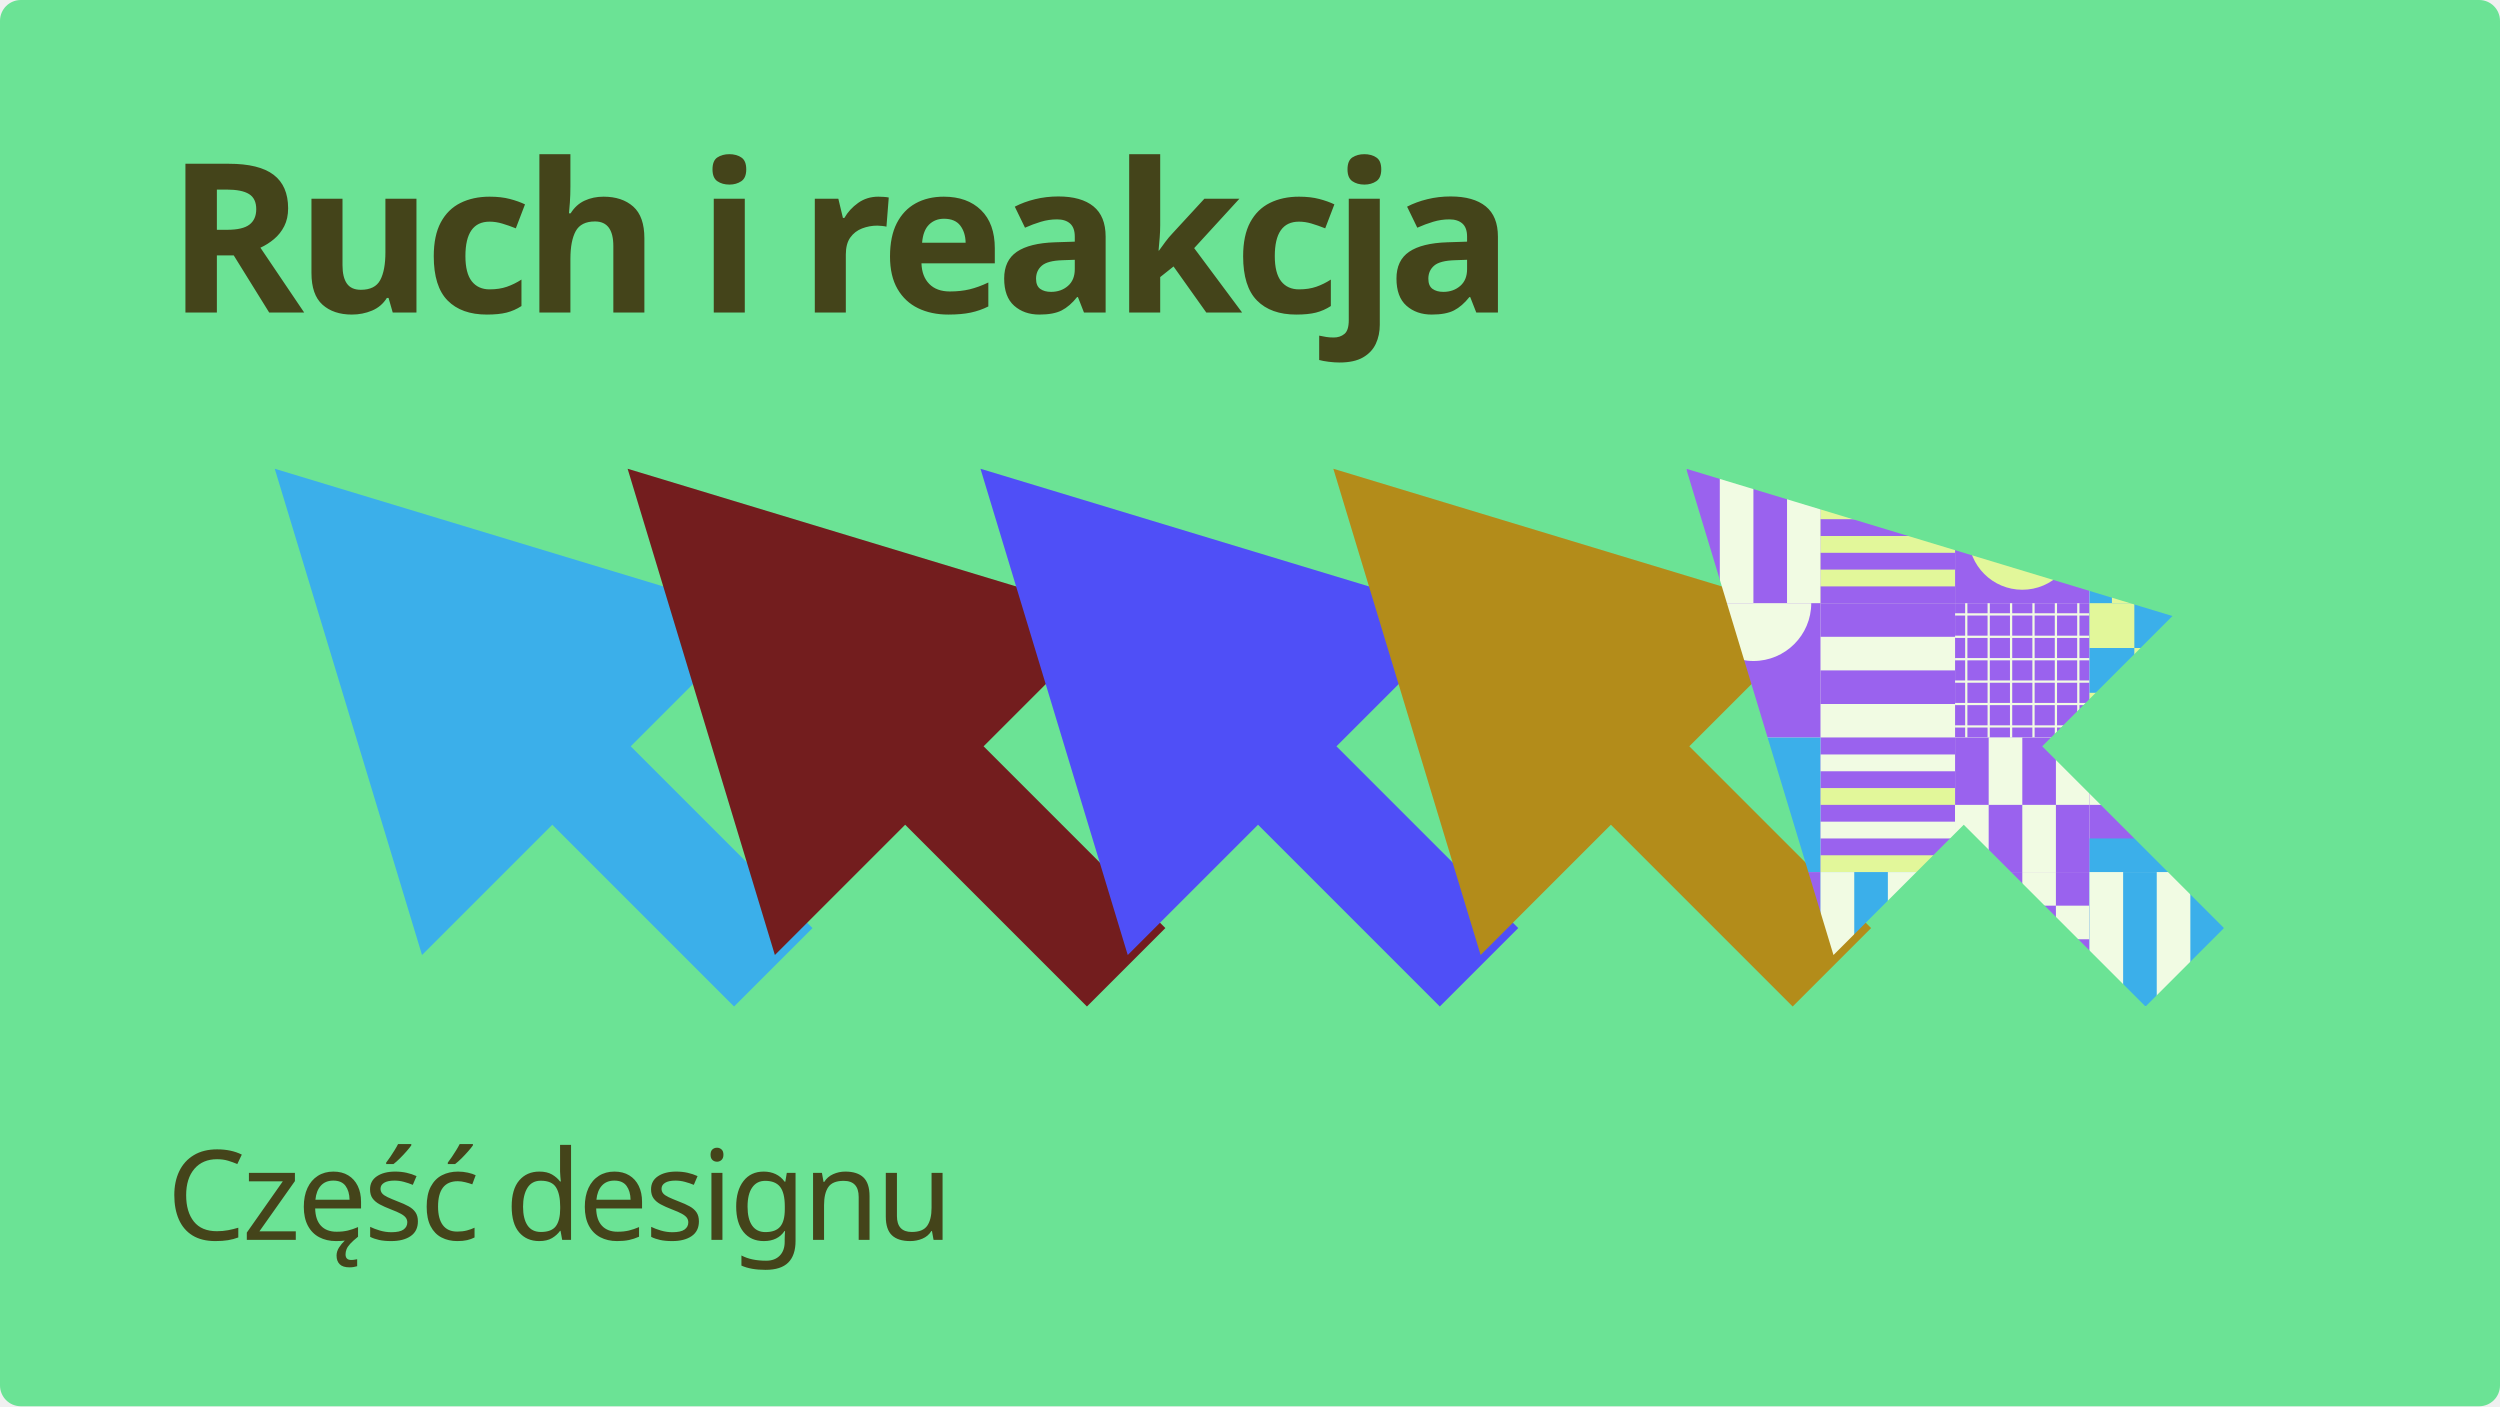
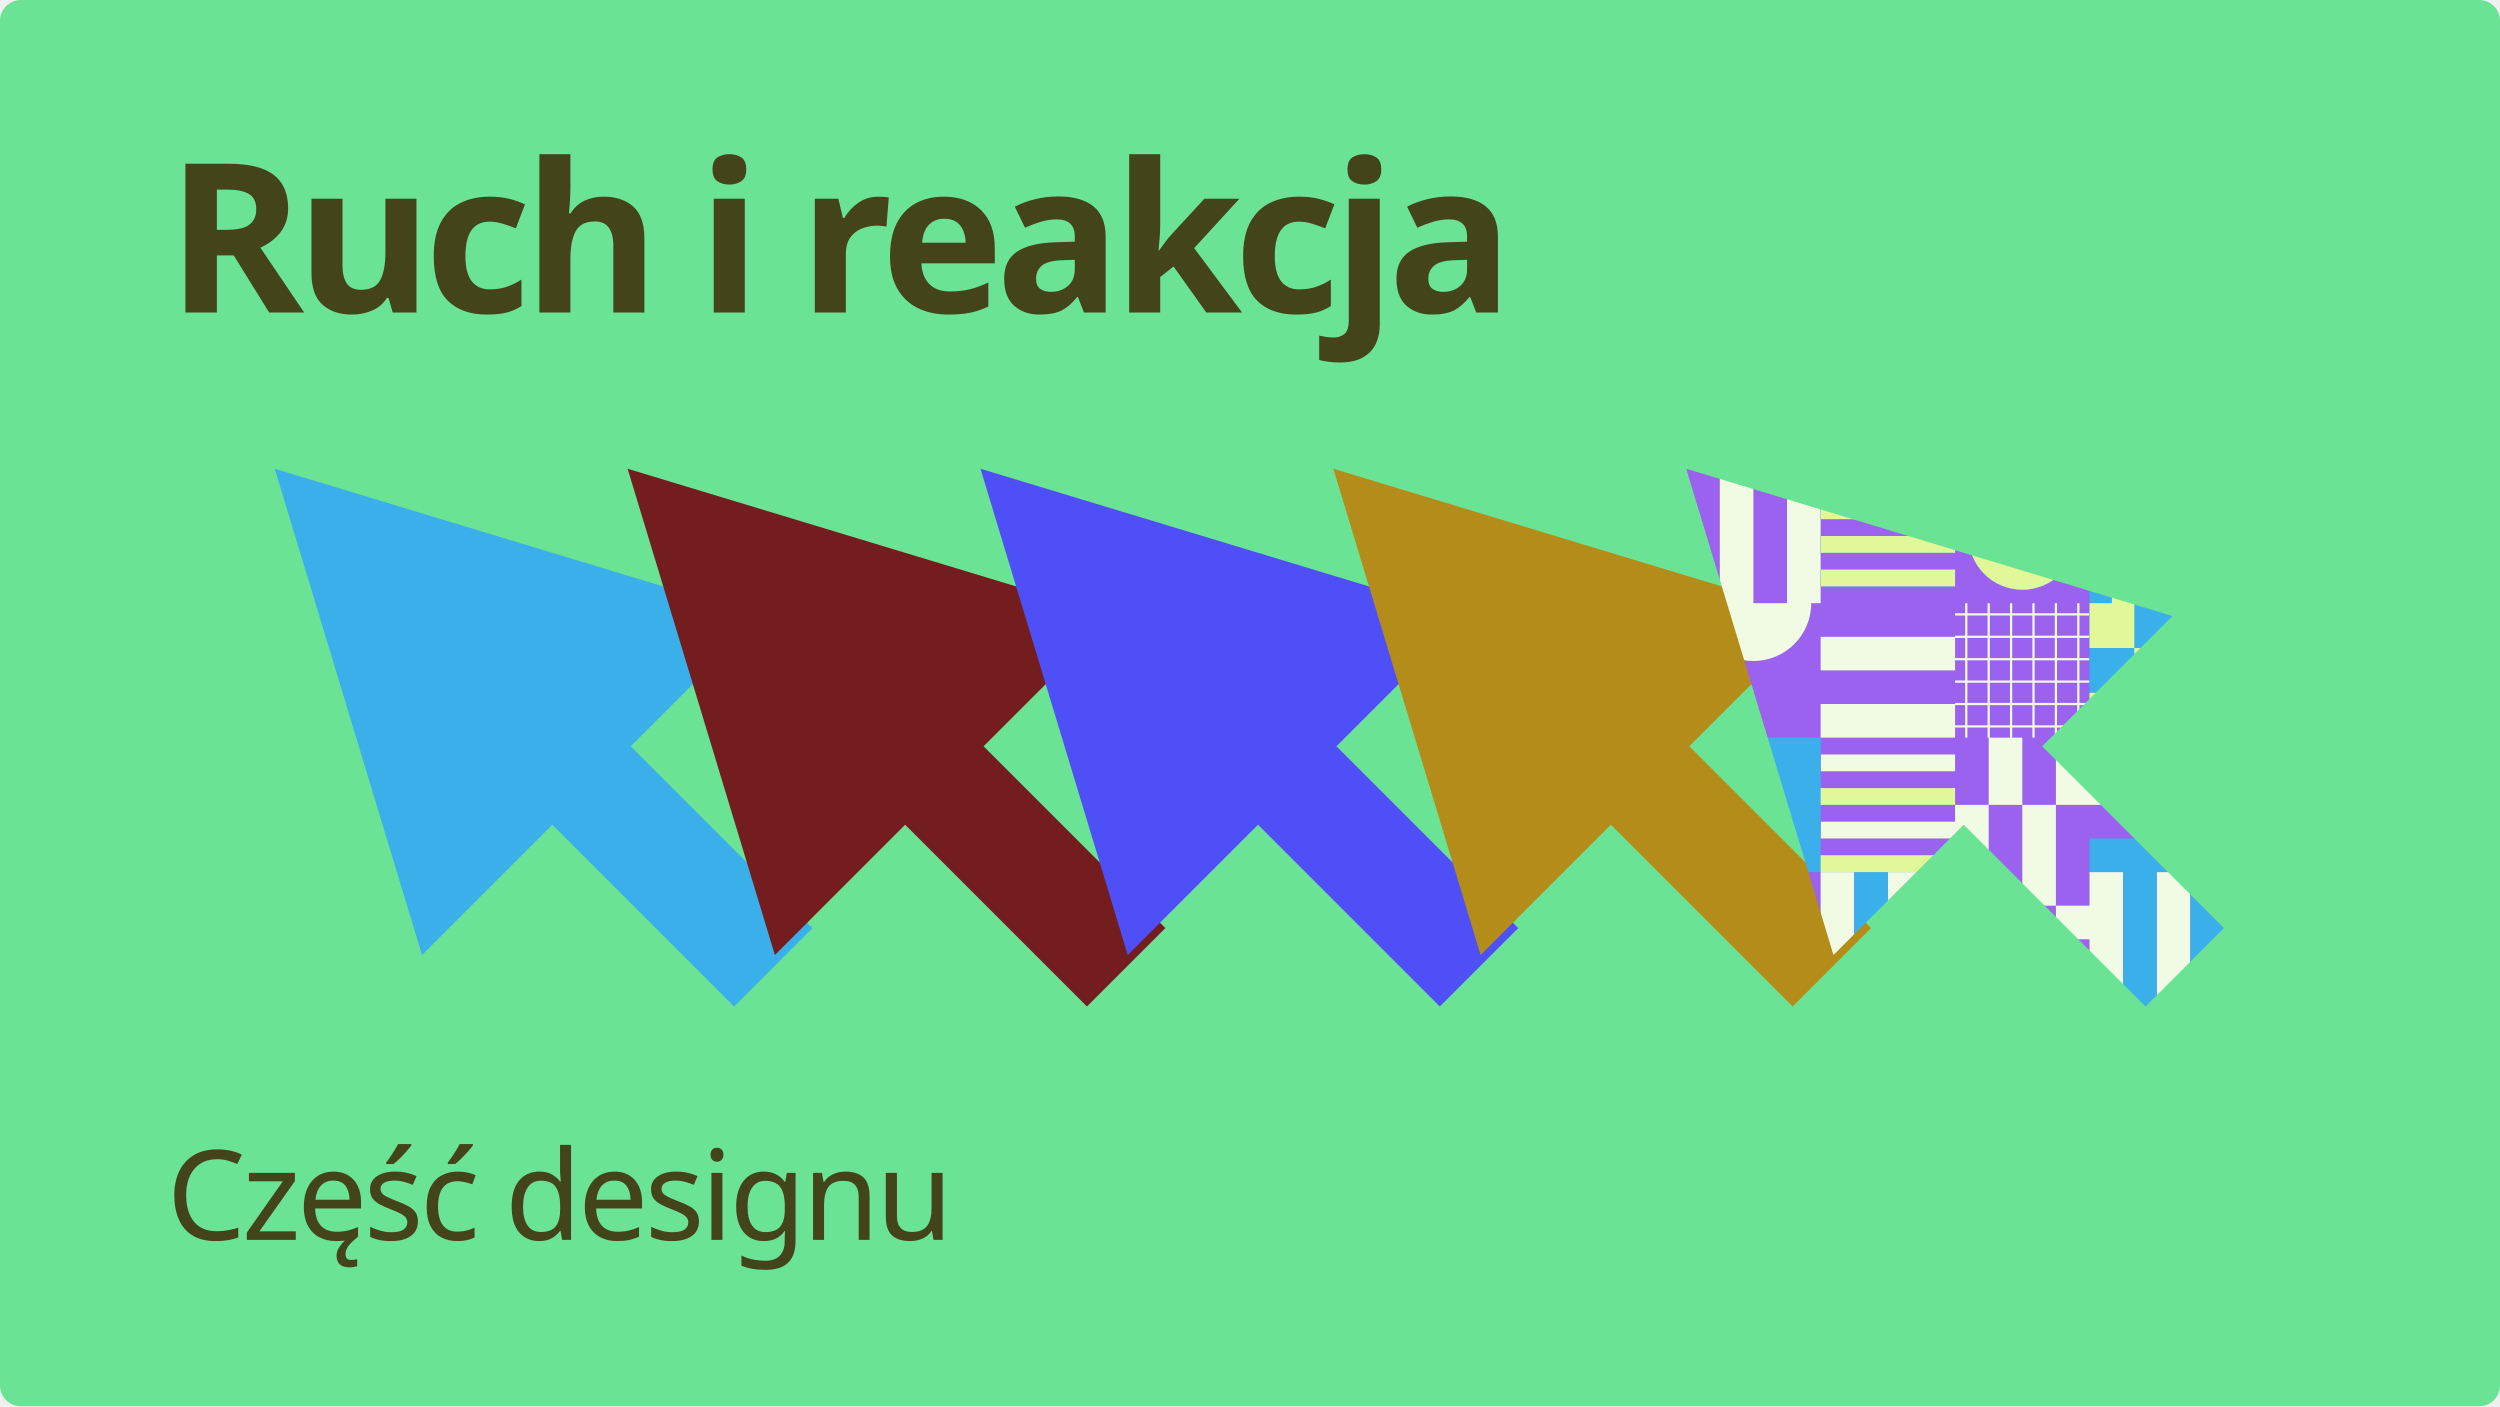
<svg xmlns="http://www.w3.org/2000/svg" width="1920" height="1080" viewBox="0 0 1920 1080" fill="none">
-   <g>
-     <g id="Template">
-       <rect width="1920" height="1080" rx="16" fill="#6BE395" />
-       <text id="Ruch i reakcja" fill="#44441A" style="white-space: pre" xml:space="preserve" font-family="Figtree" font-size="160" font-weight="600" letter-spacing="-0.04em">
-         <tspan x="128" y="240">Ruch i reakcja</tspan>
-       </text>
-       <text id="CzÄ™Å›Ä‡ designu" fill="#44441A" style="white-space: pre" xml:space="preserve" font-family="Figtree" font-size="96" font-weight="500" letter-spacing="-0.03em">
-         <tspan x="128" y="952.2">Część designu</tspan>
-       </text>
-       <g id="Frame 1235">
-         <path id="Vector" fill-rule="evenodd" clip-rule="evenodd" d="M324.108 733.448L211 360L584.443 473.112L484.392 573.163L624 712.771L563.771 773L424.163 633.392L324.108 733.448Z" fill="#3BAFEA" />
-         <path id="Vector_2" fill-rule="evenodd" clip-rule="evenodd" d="M595.108 733.448L482 360L855.443 473.112L755.392 573.163L895 712.771L834.771 773L695.163 633.392L595.108 733.448Z" fill="#731D1E" />
-         <path id="Vector_3" fill-rule="evenodd" clip-rule="evenodd" d="M866.108 733.448L753 360L1126.44 473.112L1026.39 573.163L1166 712.771L1105.77 773L966.163 633.392L866.108 733.448Z" fill="#4F4FF7" />
-         <path id="Vector_4" fill-rule="evenodd" clip-rule="evenodd" d="M1137.11 733.448L1024 360L1397.44 473.112L1297.39 573.163L1437 712.771L1376.77 773L1237.16 633.392L1137.11 733.448Z" fill="#B38C1A" />
-         <g id="Pattern / Vector">
-           <mask id="mask0_104_158" style="mask-type:alpha" maskUnits="userSpaceOnUse" x="1295" y="360" width="413" height="413">
-             <path id="Vector_5" fill-rule="evenodd" clip-rule="evenodd" d="M1408.11 733.448L1295 360L1668.44 473.112L1568.39 573.163L1708 712.771L1647.77 773L1508.16 633.392L1408.11 733.448Z" fill="black" />
-           </mask>
-           <g mask="url(#mask0_104_158)">
-             <g id="Pattern">
-               <g id="Pattern tiles" clip-path="url(#clip0_104_158)">
-                 <rect width="413" height="413" transform="translate(1295 360)" fill="#F1FBE3" />
-                 <g id="Tile / vstripes" clip-path="url(#clip1_104_158)">
-                   <rect width="103.25" height="103.25" transform="translate(1295 360)" fill="#9A62EE" />
-                   <path id="Vector_6" d="M1320.81 360H1346.62V463.25H1320.81V360ZM1372.44 360H1398.25V463.25H1372.44V360Z" fill="#F1FBE3" />
-                 </g>
-                 <g id="Tile / hstripes" clip-path="url(#clip2_104_158)">
-                   <rect width="103.25" height="103.25" transform="translate(1398.25 360)" fill="#E2F79A" />
-                   <path id="Vector_7" d="M1398.25 372.91H1501.5V385.82H1398.25V372.91ZM1398.25 398.72H1501.5V411.63H1398.25V398.72ZM1398.25 424.53H1501.5V437.44H1398.25V424.53ZM1398.25 450.34H1501.5V463.25H1398.25V450.34Z" fill="#9A62EE" />
-                 </g>
-                 <g id="Tile / circle">
-                   <rect width="103.25" height="103.25" transform="translate(1501.5 360)" fill="#9A62EE" />
-                   <path id="Vector_8" d="M1553.13 452.93C1575.94 452.93 1594.43 434.439 1594.43 411.63C1594.43 388.821 1575.94 370.33 1553.13 370.33C1530.32 370.33 1511.83 388.821 1511.83 411.63C1511.83 434.439 1530.32 452.93 1553.13 452.93Z" fill="#E2F79A" />
-                 </g>
-                 <g id="Tile / checker" clip-path="url(#clip3_104_158)">
-                   <rect width="103.25" height="103.25" transform="translate(1604.75 360)" fill="#3BAFEA" />
-                   <path id="Vector_9" d="M1604.75 360H1621.96V377.21H1604.75V360ZM1639.17 360H1656.38V377.21H1639.17V360ZM1673.58 360H1690.79V377.21H1673.58V360ZM1621.96 377.21H1639.17V394.42H1621.96V377.21ZM1656.38 377.21H1673.59V394.42H1656.38V377.21ZM1690.79 377.21H1708V394.42H1690.79V377.21ZM1604.75 394.42H1621.96V411.63H1604.75V394.42ZM1639.17 394.42H1656.38V411.63H1639.17V394.42ZM1673.58 394.42H1690.79V411.63H1673.58V394.42ZM1621.96 411.63H1639.17V428.84H1621.96V411.63ZM1656.38 411.63H1673.59V428.84H1656.38V411.63ZM1690.79 411.63H1708V428.84H1690.79V411.63ZM1604.75 428.83H1621.96V446.04H1604.75V428.83ZM1639.17 428.83H1656.38V446.04H1639.17V428.83ZM1673.58 428.83H1690.79V446.04H1673.58V428.83ZM1621.96 446.04H1639.17V463.25H1621.96V446.04ZM1656.38 446.04H1673.59V463.25H1656.38V446.04ZM1690.79 446.04H1708V463.25H1690.79V446.04Z" fill="#E2F79A" />
-                 </g>
-                 <g id="Tile / halfcircle" clip-path="url(#clip4_104_158)">
-                   <rect width="103.25" height="103.25" transform="translate(1295 463.25)" fill="#9A62EE" />
-                   <path id="Vector_10" d="M1346.63 507.65C1371.15 507.65 1391.03 487.771 1391.03 463.25C1391.03 438.728 1371.15 418.85 1346.63 418.85C1322.11 418.85 1302.23 438.728 1302.23 463.25C1302.23 487.771 1322.11 507.65 1346.63 507.65Z" fill="#F1FBE3" />
-                 </g>
-                 <g id="Tile / hstripes_2" clip-path="url(#clip5_104_158)">
-                   <rect width="103.25" height="103.25" transform="translate(1398.25 463.25)" fill="#9A62EE" />
-                   <path id="Vector_11" d="M1398.25 489.06H1501.5V514.87H1398.25V489.06ZM1398.25 540.69H1501.5V566.5H1398.25V540.69Z" fill="#F1FBE3" />
-                 </g>
-                 <g id="Tile / gridlines" clip-path="url(#clip6_104_158)">
-                   <rect width="103.25" height="103.25" transform="translate(1501.5 463.25)" fill="#9A62EE" />
-                   <path id="Vector_12" d="M1509.24 463.25H1510.96V566.5H1509.24V463.25ZM1526.45 463.25H1528.17V566.5H1526.45V463.25ZM1543.66 463.25H1545.38V566.5H1543.66V463.25ZM1560.87 463.25H1562.59V566.5H1560.87V463.25ZM1578.08 463.25H1579.8V566.5H1578.08V463.25ZM1595.29 463.25H1597.01V566.5H1595.29V463.25ZM1501.5 470.99H1604.75V472.71H1501.5V470.99ZM1501.5 488.2H1604.75V489.92H1501.5V488.2ZM1501.5 505.41H1604.75V507.13H1501.5V505.41ZM1501.5 522.62H1604.75V524.34H1501.5V522.62ZM1501.5 539.83H1604.75V541.55H1501.5V539.83ZM1501.5 557.04H1604.75V558.76H1501.5V557.04Z" fill="#F1FBE3" />
-                 </g>
-                 <g id="Tile / checker_2" clip-path="url(#clip7_104_158)">
-                   <rect width="103.25" height="103.25" transform="translate(1604.75 463.25)" fill="#3BAFEA" />
-                   <path id="Vector_13" d="M1604.75 463.25H1639.17V497.67H1604.75V463.25ZM1673.58 463.25H1708V497.67H1673.58V463.25ZM1639.17 497.67H1673.59V532.09H1639.17V497.67ZM1604.75 532.08H1639.17V566.5H1604.75V532.08ZM1673.58 532.08H1708V566.5H1673.58V532.08Z" fill="#E2F79A" />
-                 </g>
-                 <g id="Tile / blocks" clip-path="url(#clip8_104_158)">
-                   <rect width="103.25" height="103.25" transform="translate(1295 566.5)" fill="#3BAFEA" />
-                   <path id="Vector_14" d="M1295 566.5H1346.63V669.75H1295.01L1295 566.5Z" fill="#F1FBE3" />
-                 </g>
-                 <g id="Tile / hstripes_3" clip-path="url(#clip9_104_158)">
-                   <rect width="103.25" height="103.25" transform="translate(1398.25 566.5)" fill="#9A62EE" />
-                   <path id="Vector_15" d="M1398.25 579.41H1501.5V592.32H1398.25V579.41ZM1398.25 631.03H1501.5V643.94H1398.25V631.03Z" fill="#F1FBE3" />
-                   <path id="Vector_16" d="M1398.25 605.22H1501.5V618.13H1398.25V605.22ZM1398.25 656.84H1501.5V669.75H1398.25V656.84Z" fill="#E2F79A" />
-                 </g>
-                 <g id="Tile / blocks_2" clip-path="url(#clip10_104_158)">
-                   <rect width="103.25" height="103.25" transform="translate(1501.5 566.5)" fill="#F1FBE3" />
-                   <path id="Vector_17" d="M1501.5 566.5H1527.31V618.13H1501.5V566.5ZM1553.13 566.5H1578.94V618.13H1553.13V566.5ZM1527.31 618.13H1553.12V669.76H1527.31V618.13ZM1578.94 618.13H1604.75V669.76H1578.94V618.13Z" fill="#9A62EE" />
-                 </g>
-                 <g id="Tile / hstripes_4" clip-path="url(#clip11_104_158)">
-                   <rect width="103.25" height="103.25" transform="translate(1604.75 566.5)" fill="#9A62EE" />
-                   <path id="Vector_18" d="M1604.75 592.31H1708V618.12H1604.75V592.31Z" fill="#F1FBE3" />
-                   <path id="Vector_19" d="M1604.75 643.94H1708V669.75H1604.75V643.94Z" fill="#3BAFEA" />
-                 </g>
-                 <g id="Tile / checker_3" clip-path="url(#clip12_104_158)">
-                   <rect width="103.25" height="103.25" transform="translate(1295 669.75)" fill="#9A62EE" />
-                   <path id="Vector_20" d="M1295 669.75H1346.63V721.38H1295.01L1295 669.75ZM1346.63 721.38H1398.26V773.01H1346.64L1346.63 721.38Z" fill="#F1FBE3" />
-                 </g>
-                 <g id="Tile / blocks_3" clip-path="url(#clip13_104_158)">
-                   <rect width="103.25" height="103.25" transform="translate(1398.25 669.75)" fill="#3BAFEA" />
-                   <path id="Vector_21" d="M1398.25 669.75H1424.06V773H1398.25V669.75ZM1449.88 669.75H1475.69V773H1449.88V669.75Z" fill="#F1FBE3" />
-                 </g>
-                 <g id="Tile / checker_4" clip-path="url(#clip14_104_158)">
-                   <rect width="103.25" height="103.25" transform="translate(1501.5 669.75)" fill="#9A62EE" />
-                   <path id="Vector_22" d="M1501.5 669.75H1527.31V695.56H1501.5V669.75ZM1553.13 669.75H1578.94V695.56H1553.13V669.75ZM1527.31 695.56H1553.12V721.37H1527.31V695.56ZM1578.94 695.56H1604.75V721.37H1578.94V695.56ZM1501.5 721.38H1527.31V747.19H1501.5V721.38ZM1553.13 721.38H1578.94V747.19H1553.13V721.38ZM1527.31 747.19H1553.12V773H1527.31V747.19ZM1578.94 747.19H1604.75V773H1578.94V747.19Z" fill="#F1FBE3" />
-                 </g>
-                 <g id="Tile / blocks_4" clip-path="url(#clip15_104_158)">
-                   <rect width="103.25" height="103.25" transform="translate(1604.75 669.75)" fill="#3BAFEA" />
-                   <path id="Vector_23" d="M1604.75 669.75H1630.56V773H1604.75V669.75ZM1656.38 669.75H1682.19V773H1656.38V669.75Z" fill="#F1FBE3" />
-                 </g>
+   <g id="Template">
+     <rect width="1920" height="1080" rx="16" fill="#6BE395" />
+     <text id="Ruch i reakcja" fill="#44441A" style="white-space: pre" xml:space="preserve" font-family="Figtree" font-size="160" font-weight="600" letter-spacing="-0.04em">
+       <tspan x="128" y="240">Ruch i reakcja</tspan>
+     </text>
+     <text id="CzÄ™Å›Ä‡ designu" fill="#44441A" style="white-space: pre" xml:space="preserve" font-family="Figtree" font-size="96" font-weight="500" letter-spacing="-0.03em">
+       <tspan x="128" y="952.2">Część designu</tspan>
+     </text>
+     <g id="Frame 1235">
+       <path id="Vector" fill-rule="evenodd" clip-rule="evenodd" d="M324.108 733.448L211 360L584.443 473.112L484.392 573.163L624 712.771L563.771 773L424.163 633.392L324.108 733.448Z" fill="#3BAFEA" />
+       <path id="Vector_2" fill-rule="evenodd" clip-rule="evenodd" d="M595.108 733.448L482 360L855.443 473.112L755.392 573.163L895 712.771L834.771 773L695.163 633.392L595.108 733.448Z" fill="#731D1E" />
+       <path id="Vector_3" fill-rule="evenodd" clip-rule="evenodd" d="M866.108 733.448L753 360L1126.44 473.112L1026.39 573.163L1166 712.771L1105.77 773L966.163 633.392L866.108 733.448Z" fill="#4F4FF7" />
+       <path id="Vector_4" fill-rule="evenodd" clip-rule="evenodd" d="M1137.11 733.448L1024 360L1397.44 473.112L1297.39 573.163L1437 712.771L1376.77 773L1237.16 633.392L1137.11 733.448Z" fill="#B38C1A" />
+       <g id="Pattern / Vector">
+         <mask id="mask0_171_2" style="mask-type:alpha" maskUnits="userSpaceOnUse" x="1295" y="360" width="413" height="413">
+           <path id="Vector_5" fill-rule="evenodd" clip-rule="evenodd" d="M1408.11 733.448L1295 360L1668.44 473.112L1568.39 573.163L1708 712.771L1647.77 773L1508.16 633.392L1408.11 733.448Z" fill="black" />
+         </mask>
+         <g mask="url(#mask0_171_2)">
+           <g id="Pattern">
+             <g id="Pattern tiles">
+               <path id="Color 1" d="M1708 360V773H1295V360H1708Z" fill="#F1FBE3" />
+               <g id="Color 2">
+                 <path d="M1295.01 669.75H1295V566.5L1295.01 669.75Z" fill="#9A62EE" />
+                 <path d="M1560.87 566.5H1562.59V558.76H1578.08V566.5H1578.94V618.13H1553.13V566.5H1545.38V558.76H1560.87V566.5Z" fill="#9A62EE" />
+                 <path fill-rule="evenodd" clip-rule="evenodd" d="M1708 592.31H1604.75V566.5H1597.01V558.76H1604.75V557.04H1597.01V541.55H1604.75V539.83H1597.01V524.34H1604.75V522.62H1597.01V507.13H1604.75V505.41H1597.01V489.92H1604.75V488.2H1597.01V472.71H1604.75V470.99H1597.01V463.25H1595.29V470.99H1579.8V463.25H1578.08V470.99H1562.59V463.25H1560.87V470.99H1545.38V463.25H1543.66V470.99H1528.17V463.25H1526.45V470.99H1510.96V463.25H1509.24V470.99H1501.5V472.71H1509.24V488.2H1501.5V489.06H1398.25V514.869H1501.5V507.13H1509.24V522.62H1501.5V524.34H1509.24V539.83H1501.5V540.689H1398.25V566.5H1501.5V558.76H1509.24V566.5H1510.96V558.76H1526.45V566.5H1527.31V618.13H1501.5V631.03H1398.25V643.94H1501.5V695.56H1527.31V618.13H1553.12V669.75H1553.13V695.56H1578.94V618.13H1604.75V618.119H1708V773H1682.19V669.75H1656.38V773H1630.56V669.75H1604.75V695.56H1578.94V721.37H1604.75V747.19H1578.94V773H1553.12V747.19H1527.31V773H1475.69V669.75H1449.88V773H1424.06V669.75H1398.25V721.38H1346.63L1346.64 773H1295V669.75L1295.01 721.38H1346.63V566.5H1295V360H1320.81V463.25H1302.23L1302.25 464.396C1302.85 488.387 1322.49 507.649 1346.63 507.649C1371.15 507.649 1391.03 487.771 1391.03 463.25H1398.25V360H1708V592.31ZM1501.5 747.19H1527.31V721.38H1501.5V747.19ZM1553.13 747.19H1578.94V721.38H1553.13V747.19ZM1527.31 721.37H1553.12V695.56H1527.31V721.37ZM1398.25 592.32H1501.5V579.41H1398.25V592.32Z" fill="#9A62EE" />
+                 <path d="M1543.66 566.5H1528.17V558.76H1543.66V566.5Z" fill="#9A62EE" />
+                 <path d="M1595.29 566.5H1579.8V558.76H1595.29V566.5Z" fill="#9A62EE" />
+                 <path d="M1509.24 557.04H1501.5V541.55H1509.24V557.04Z" fill="#9A62EE" />
+                 <path d="M1526.45 557.04H1510.96V541.55H1526.45V557.04Z" fill="#9A62EE" />
+                 <path d="M1543.66 557.04H1528.17V541.55H1543.66V557.04Z" fill="#9A62EE" />
+                 <path d="M1560.87 557.04H1545.38V541.55H1560.87V557.04Z" fill="#9A62EE" />
+                 <path d="M1578.08 557.04H1562.59V541.55H1578.08V557.04Z" fill="#9A62EE" />
+                 <path d="M1595.29 557.04H1579.8V541.55H1595.29V557.04Z" fill="#9A62EE" />
+                 <path d="M1526.45 539.83H1510.96V524.34H1526.45V539.83Z" fill="#9A62EE" />
+                 <path d="M1543.66 539.83H1528.17V524.34H1543.66V539.83Z" fill="#9A62EE" />
+                 <path d="M1560.87 539.83H1545.38V524.34H1560.87V539.83Z" fill="#9A62EE" />
+                 <path d="M1578.08 539.83H1562.59V524.34H1578.08V539.83Z" fill="#9A62EE" />
+                 <path d="M1595.29 539.83H1579.8V524.34H1595.29V539.83Z" fill="#9A62EE" />
+                 <path d="M1526.45 522.62H1510.96V507.13H1526.45V522.62Z" fill="#9A62EE" />
+                 <path d="M1543.66 522.62H1528.17V507.13H1543.66V522.62Z" fill="#9A62EE" />
+                 <path d="M1560.87 522.62H1545.38V507.13H1560.87V522.62Z" fill="#9A62EE" />
+                 <path d="M1578.08 522.62H1562.59V507.13H1578.08V522.62Z" fill="#9A62EE" />
+                 <path d="M1595.29 522.62H1579.8V507.13H1595.29V522.62Z" fill="#9A62EE" />
+                 <path d="M1509.24 505.41H1501.5V489.92H1509.24V505.41Z" fill="#9A62EE" />
+                 <path d="M1526.45 505.41H1510.96V489.92H1526.45V505.41Z" fill="#9A62EE" />
+                 <path d="M1543.66 505.41H1528.17V489.92H1543.66V505.41Z" fill="#9A62EE" />
+                 <path d="M1560.87 505.41H1545.38V489.92H1560.87V505.41Z" fill="#9A62EE" />
+                 <path d="M1578.08 505.41H1562.59V489.92H1578.08V505.41Z" fill="#9A62EE" />
+                 <path d="M1595.29 505.41H1579.8V489.92H1595.29V505.41Z" fill="#9A62EE" />
+                 <path d="M1526.45 488.2H1510.96V472.71H1526.45V488.2Z" fill="#9A62EE" />
+                 <path d="M1543.66 488.2H1528.17V472.71H1543.66V488.2Z" fill="#9A62EE" />
+                 <path d="M1560.87 488.2H1545.38V472.71H1560.87V488.2Z" fill="#9A62EE" />
+                 <path d="M1578.08 488.2H1562.59V472.71H1578.08V488.2Z" fill="#9A62EE" />
+                 <path d="M1595.29 488.2H1579.8V472.71H1595.29V488.2Z" fill="#9A62EE" />
+                 <path d="M1372.44 463.25H1346.62V360H1372.44V463.25Z" fill="#9A62EE" />
+               </g>
+               <g id="Color 3">
+                 <path d="M1501.5 773H1475.69V669.75H1449.88V773H1424.06V669.75H1346.63V566.5H1398.25V605.22H1501.5V618.13H1398.25V656.84H1501.5V773Z" fill="#3BAFEA" />
+                 <path d="M1708 773H1682.19V669.75H1656.38V773H1630.56V669.75H1604.75V643.94H1708V773Z" fill="#3BAFEA" />
+                 <path d="M1295.01 669.75H1295V566.5L1295.01 669.75Z" fill="#3BAFEA" />
+                 <path d="M1708 360V566.5H1604.75V360H1708Z" fill="#3BAFEA" />
+                 <path d="M1553.13 370.33C1575.94 370.33 1594.43 388.821 1594.43 411.63C1594.43 434.439 1575.94 452.93 1553.13 452.93C1530.32 452.93 1511.83 434.439 1511.83 411.63C1511.83 388.821 1530.32 370.33 1553.13 370.33Z" fill="#3BAFEA" />
+                 <path d="M1501.5 450.34H1398.25V437.44H1501.5V450.34Z" fill="#3BAFEA" />
+                 <path d="M1501.5 424.53H1398.25V411.63H1501.5V424.53Z" fill="#3BAFEA" />
+                 <path d="M1501.5 398.72H1398.25V385.82H1501.5V398.72Z" fill="#3BAFEA" />
+                 <path d="M1501.5 372.91H1398.25V360H1501.5V372.91Z" fill="#3BAFEA" />
+               </g>
+               <g id="Color 4">
+                 <path d="M1501.5 669.75H1398.25V656.84H1501.5V669.75Z" fill="#E2F79A" />
+                 <path d="M1501.5 618.13H1398.25V605.22H1501.5V618.13Z" fill="#E2F79A" />
+                 <path d="M1690.79 377.21H1673.59V394.42H1690.79V411.63H1673.59V428.83H1690.79V411.63H1708V428.84H1690.79V446.04H1673.59V463.25H1690.79V446.04H1708V497.67H1673.59V532.08H1708V566.5H1673.58V532.09H1639.17V566.5H1604.75V532.08H1639.17V497.67H1673.58V463.25H1656.38V446.04H1673.58V428.84H1656.38V446.04H1639.17V428.84H1621.96V446.04H1604.75V428.83H1621.96V411.63H1639.17V428.83H1656.38V411.63H1673.58V394.42H1656.38V377.21H1673.58V360H1690.79V377.21Z" fill="#E2F79A" />
+                 <path d="M1639.17 497.67H1604.75V463.25H1621.96V446.04H1639.17V497.67Z" fill="#E2F79A" />
+                 <path d="M1553.13 370.33C1575.94 370.33 1594.43 388.821 1594.43 411.63C1594.43 434.439 1575.94 452.93 1553.13 452.93C1530.32 452.93 1511.83 434.439 1511.83 411.63C1511.83 388.821 1530.32 370.33 1553.13 370.33Z" fill="#E2F79A" />
+                 <path d="M1501.5 450.34H1398.25V437.44H1501.5V450.34Z" fill="#E2F79A" />
+                 <path d="M1501.5 424.53H1398.25V411.63H1501.5V424.53Z" fill="#E2F79A" />
+                 <path d="M1621.96 411.63H1604.75V394.42H1621.96V411.63Z" fill="#E2F79A" />
+                 <path d="M1656.38 411.63H1639.17V394.42H1656.38V411.63Z" fill="#E2F79A" />
+                 <path d="M1501.5 398.72H1398.25V385.82H1501.5V398.72Z" fill="#E2F79A" />
+                 <path d="M1639.17 394.42H1621.96V377.21H1639.17V394.42Z" fill="#E2F79A" />
+                 <path d="M1708 394.42H1690.79V377.21H1708V394.42Z" fill="#E2F79A" />
+                 <path d="M1621.96 377.21H1604.75V360H1621.96V377.21Z" fill="#E2F79A" />
+                 <path d="M1656.38 377.21H1639.17V360H1656.38V377.21Z" fill="#E2F79A" />
+                 <path d="M1501.5 372.91H1398.25V360H1501.5V372.91Z" fill="#E2F79A" />
              </g>
            </g>
          </g>
        </g>
      </g>
    </g>
  </g>
-   <defs>
-     <clipPath id="clip0_104_158">
-       <rect width="413" height="413" fill="white" transform="translate(1295 360)" />
-     </clipPath>
-     <clipPath id="clip1_104_158">
-       <rect width="103.25" height="103.25" fill="white" transform="translate(1295 360)" />
-     </clipPath>
-     <clipPath id="clip2_104_158">
-       <rect width="103.25" height="103.25" fill="white" transform="translate(1398.25 360)" />
-     </clipPath>
-     <clipPath id="clip3_104_158">
-       <rect width="103.25" height="103.25" fill="white" transform="translate(1604.75 360)" />
-     </clipPath>
-     <clipPath id="clip4_104_158">
-       <rect width="103.25" height="103.25" fill="white" transform="translate(1295 463.25)" />
-     </clipPath>
-     <clipPath id="clip5_104_158">
-       <rect width="103.25" height="103.25" fill="white" transform="translate(1398.25 463.25)" />
-     </clipPath>
-     <clipPath id="clip6_104_158">
-       <rect width="103.25" height="103.25" fill="white" transform="translate(1501.5 463.25)" />
-     </clipPath>
-     <clipPath id="clip7_104_158">
-       <rect width="103.25" height="103.25" fill="white" transform="translate(1604.75 463.25)" />
-     </clipPath>
-     <clipPath id="clip8_104_158">
-       <rect width="103.25" height="103.25" fill="white" transform="translate(1295 566.5)" />
-     </clipPath>
-     <clipPath id="clip9_104_158">
-       <rect width="103.25" height="103.25" fill="white" transform="translate(1398.25 566.5)" />
-     </clipPath>
-     <clipPath id="clip10_104_158">
-       <rect width="103.25" height="103.25" fill="white" transform="translate(1501.5 566.5)" />
-     </clipPath>
-     <clipPath id="clip11_104_158">
-       <rect width="103.25" height="103.25" fill="white" transform="translate(1604.75 566.5)" />
-     </clipPath>
-     <clipPath id="clip12_104_158">
-       <rect width="103.25" height="103.25" fill="white" transform="translate(1295 669.75)" />
-     </clipPath>
-     <clipPath id="clip13_104_158">
-       <rect width="103.25" height="103.25" fill="white" transform="translate(1398.25 669.75)" />
-     </clipPath>
-     <clipPath id="clip14_104_158">
-       <rect width="103.25" height="103.25" fill="white" transform="translate(1501.5 669.75)" />
-     </clipPath>
-     <clipPath id="clip15_104_158">
-       <rect width="103.25" height="103.25" fill="white" transform="translate(1604.75 669.75)" />
-     </clipPath>
-   </defs>
</svg>
